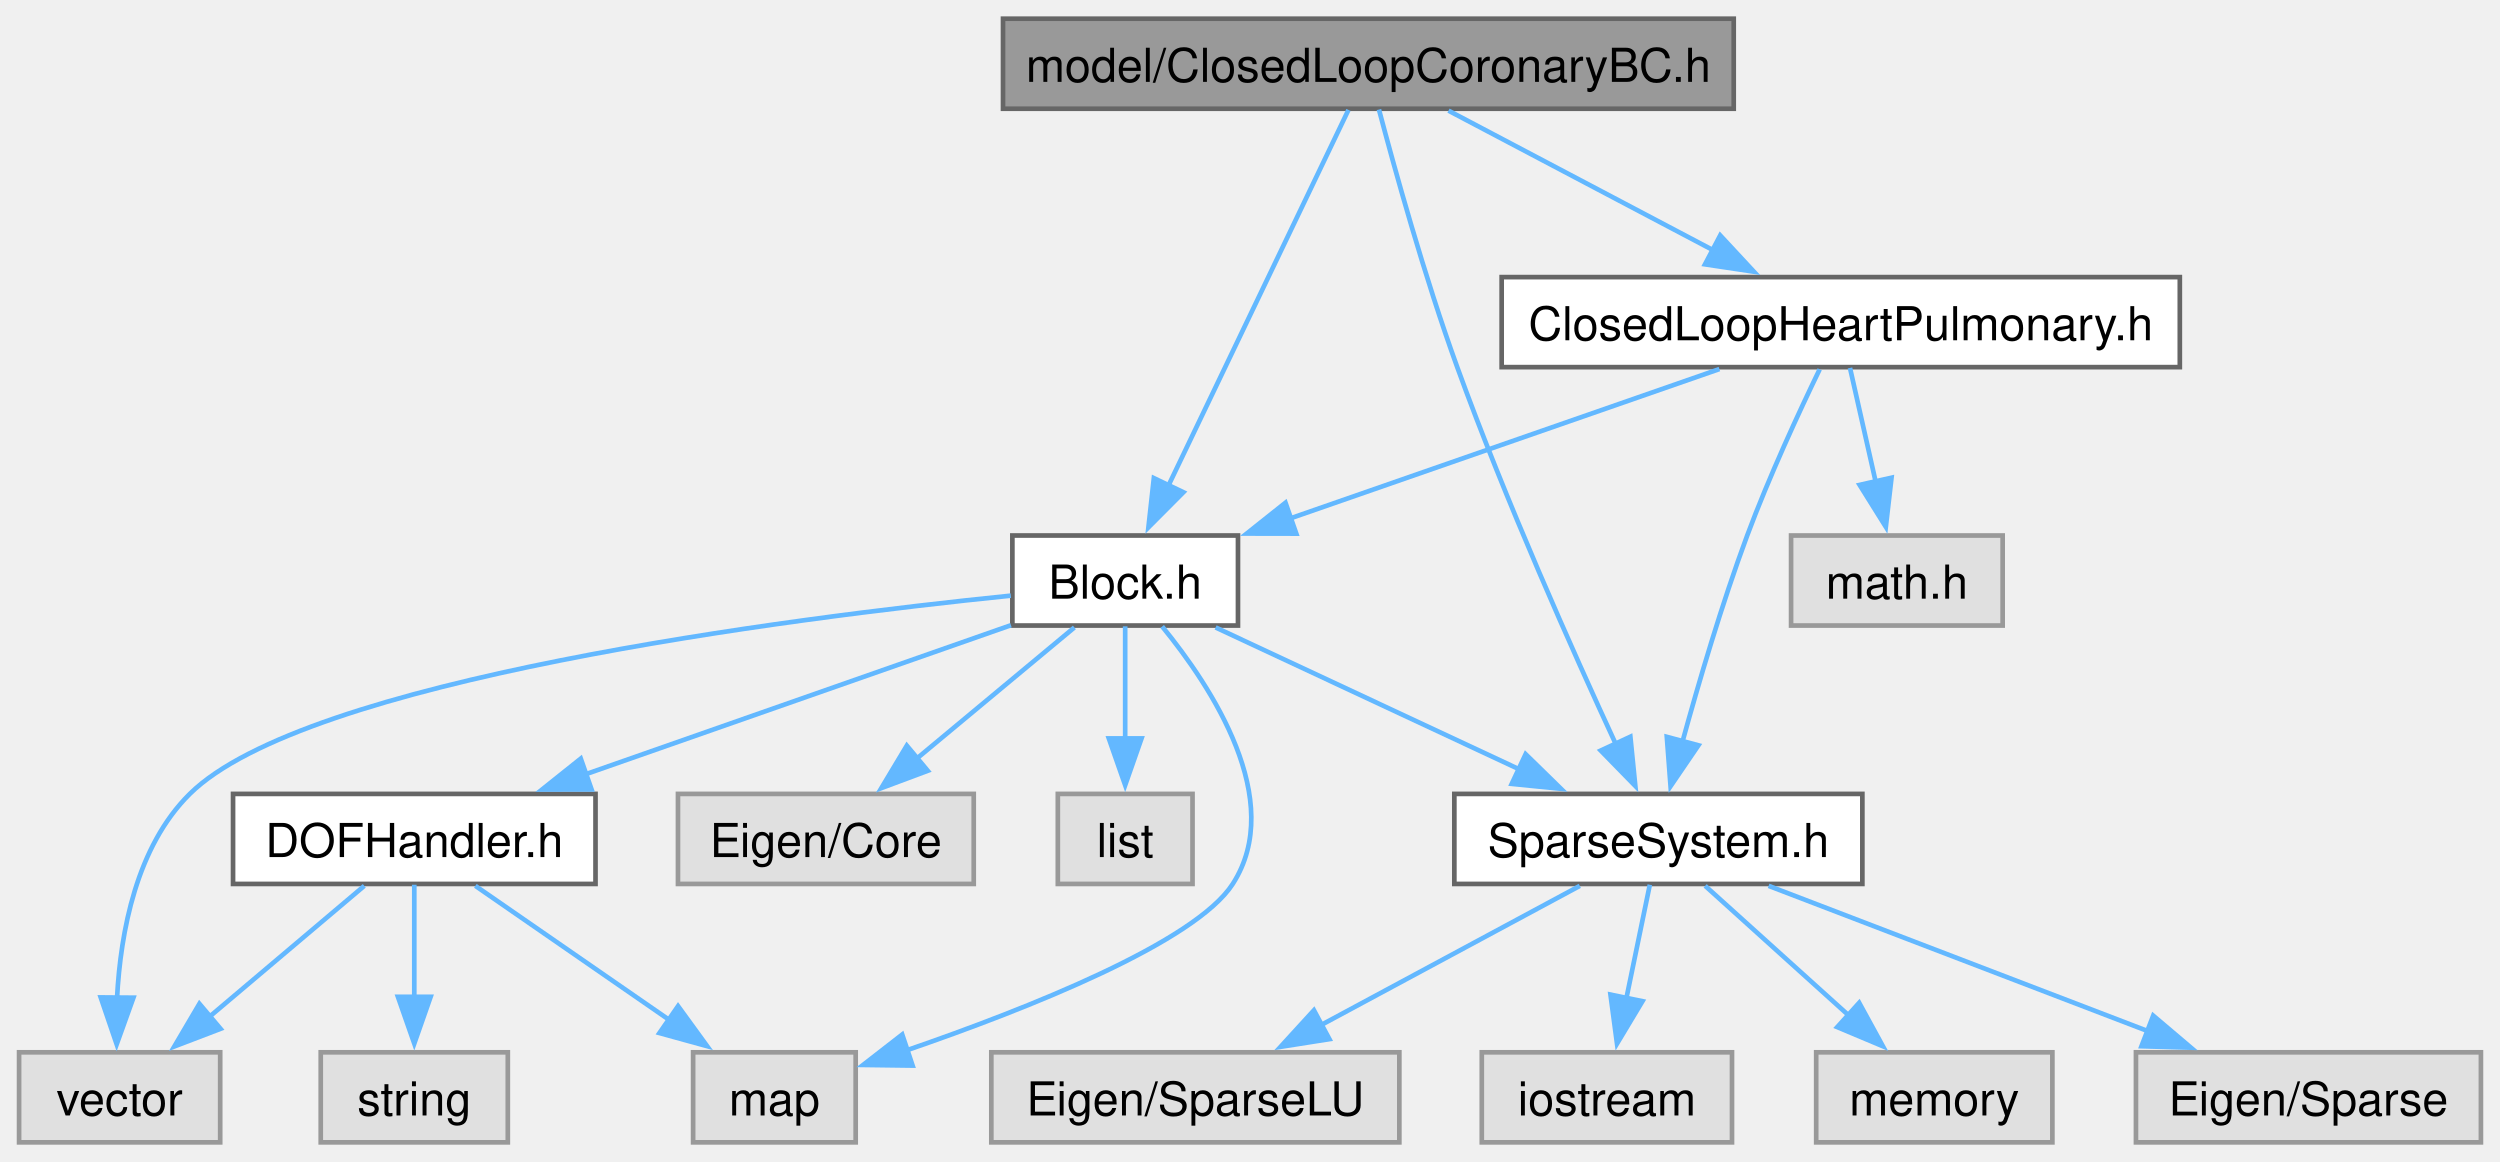
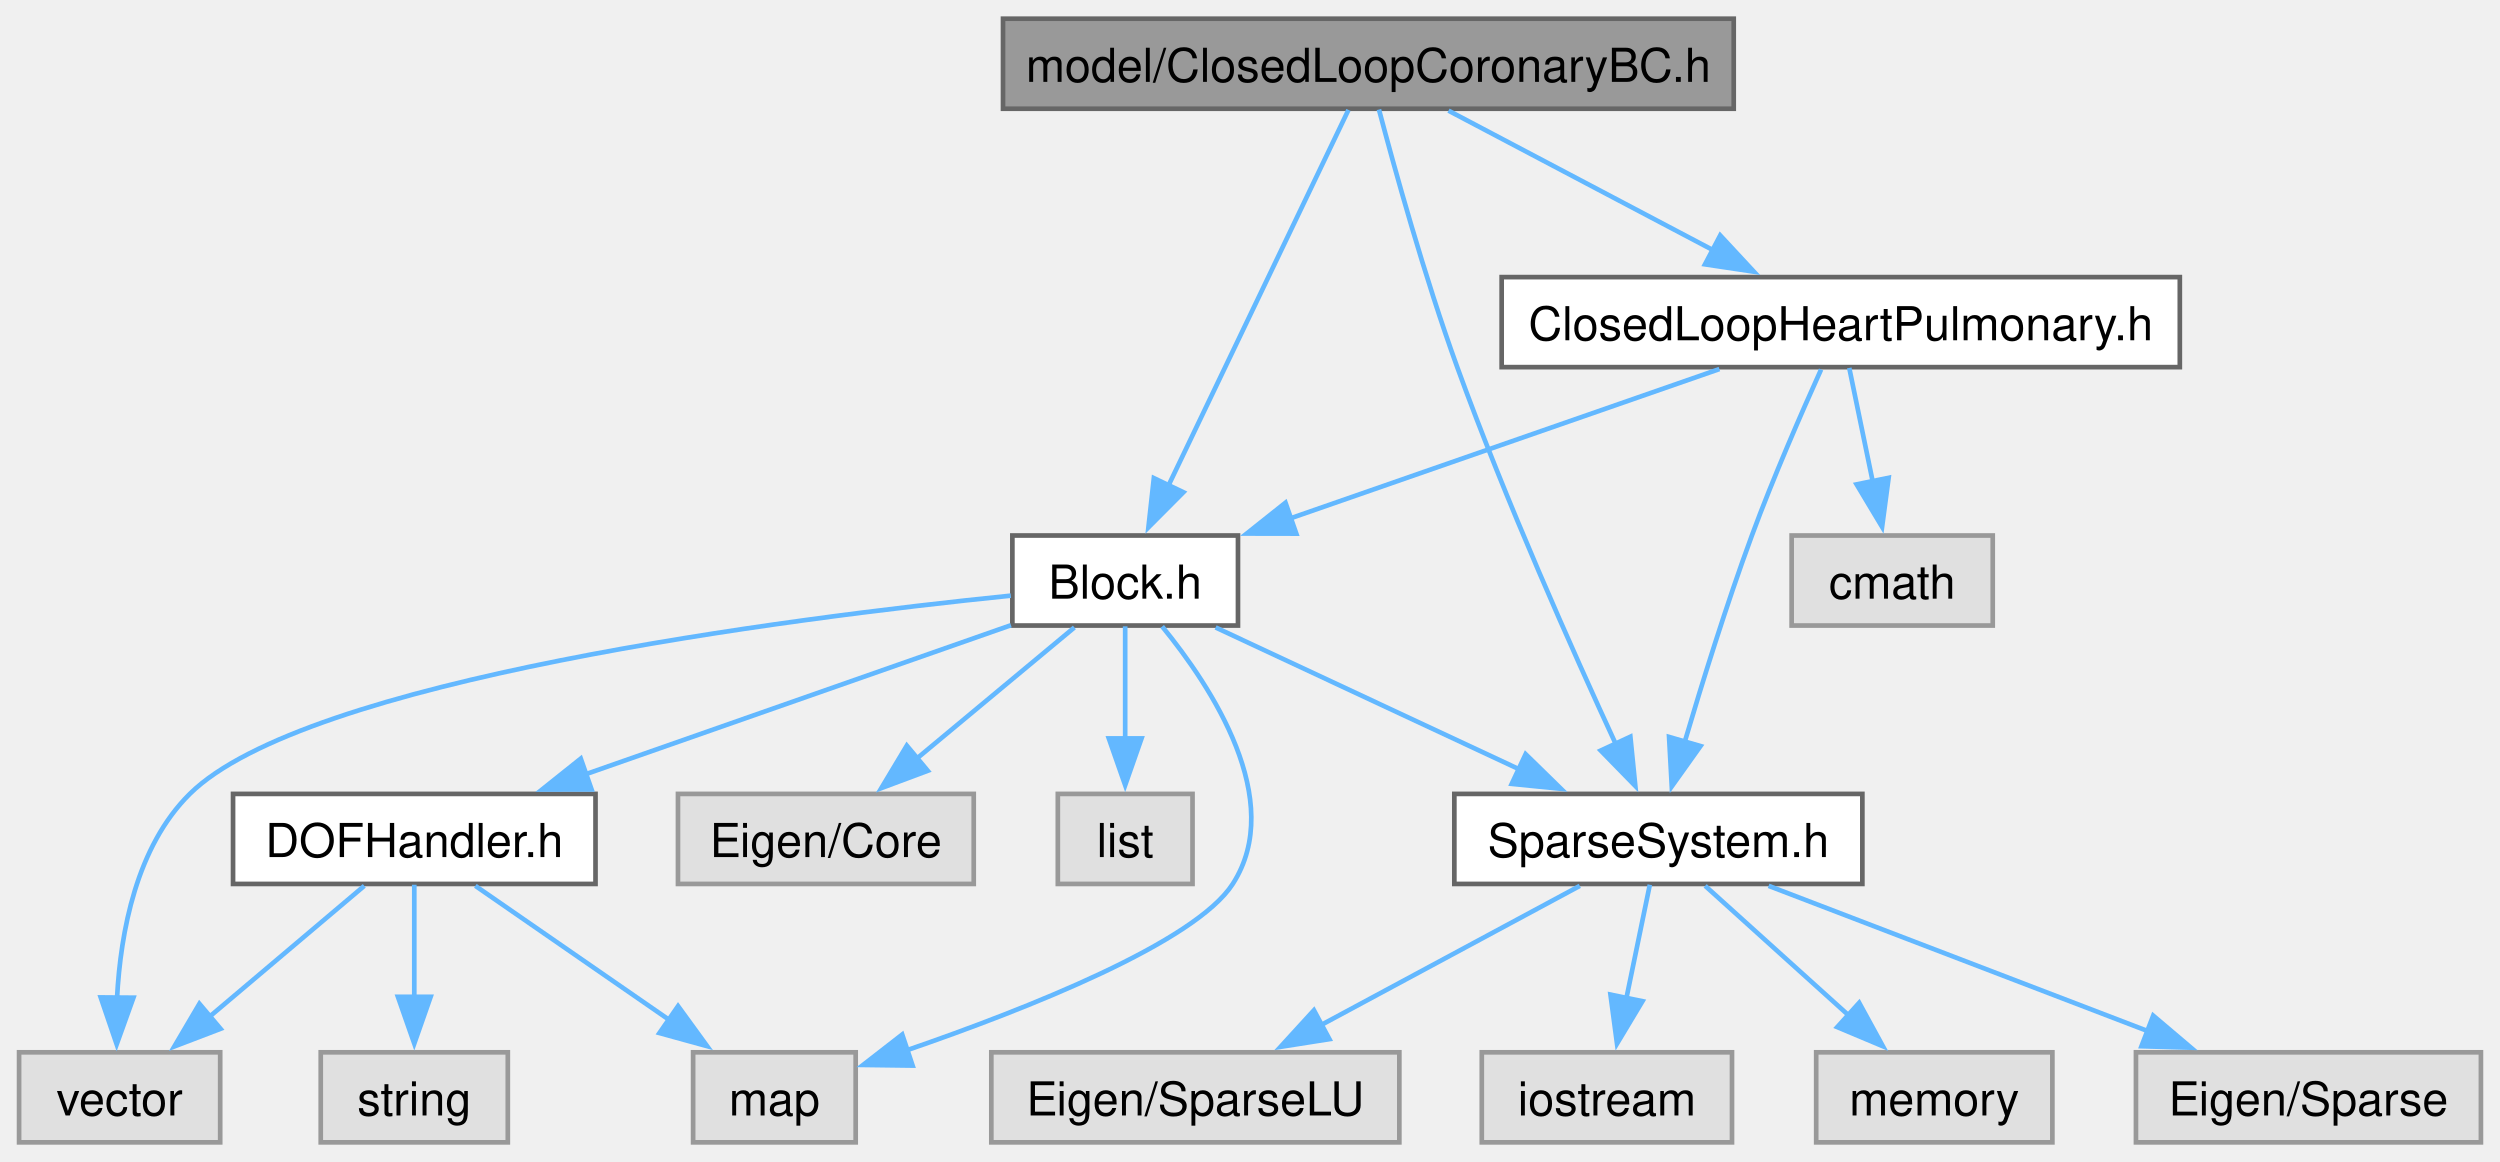
<svg xmlns="http://www.w3.org/2000/svg" xmlns:xlink="http://www.w3.org/1999/xlink" width="534pt" height="248pt" viewBox="0.00 0.00 534.38 248.25">
  <g id="graph0" class="graph" transform="scale(1 1) rotate(0) translate(4 244.25)">
    <g id="Node000001" class="node">
      <g id="a_Node000001">
        <a xlink:title="model::ClosedLoopCoronaryBC source file">
          <polygon fill="#999999" stroke="#666666" points="366.62,-240.25 210.38,-240.25 210.38,-221 366.62,-221 366.62,-240.25" />
          <text text-anchor="middle" x="288.5" y="-226.75" font-family="Helvetica,sans-Serif" font-size="10.00">model/ClosedLoopCoronaryBC.h</text>
        </a>
      </g>
    </g>
    <g id="Node000002" class="node">
      <g id="a_Node000002">
        <a xlink:href="_block_8h.html" target="_top" xlink:title="model::Block source file">
          <polygon fill="white" stroke="#666666" points="260.62,-129.75 212.38,-129.75 212.38,-110.5 260.62,-110.5 260.62,-129.75" />
          <text text-anchor="middle" x="236.5" y="-116.25" font-family="Helvetica,sans-Serif" font-size="10.00">Block.h</text>
        </a>
      </g>
    </g>
    <g id="edge1_Node000001_Node000002" class="edge">
      <g id="a_edge1_Node000001_Node000002">
        <a xlink:title=" ">
          <path fill="none" stroke="#63b8ff" d="M284.24,-220.75C275.86,-203.26 257.06,-164.02 245.71,-140.34" />
          <polygon fill="#63b8ff" stroke="#63b8ff" points="248.95,-139 241.47,-131.49 242.63,-142.02 248.95,-139" />
        </a>
      </g>
    </g>
    <g id="Node000009" class="node">
      <g id="a_Node000009">
        <a xlink:href="_sparse_system_8h.html" target="_top" xlink:title="SparseSystem source file.">
          <polygon fill="white" stroke="#666666" points="394.12,-74.5 306.88,-74.5 306.88,-55.25 394.12,-55.25 394.12,-74.5" />
          <text text-anchor="middle" x="350.5" y="-61" font-family="Helvetica,sans-Serif" font-size="10.00">SparseSystem.h</text>
        </a>
      </g>
    </g>
    <g id="edge19_Node000001_Node000009" class="edge">
      <g id="a_edge19_Node000001_Node000009">
        <a xlink:title=" ">
          <path fill="none" stroke="#63b8ff" d="M290.76,-220.84C294.04,-208.43 300.48,-185.11 307.5,-165.75 317.88,-137.12 332.26,-104.91 341.47,-85" />
          <polygon fill="#63b8ff" stroke="#63b8ff" points="344.52,-86.73 345.58,-76.19 338.18,-83.77 344.52,-86.73" />
        </a>
      </g>
    </g>
    <g id="Node000014" class="node">
      <g id="a_Node000014">
        <a xlink:href="_closed_loop_heart_pulmonary_8h.html" target="_top" xlink:title="model::ClosedLoopHeartPulmonary source file">
          <polygon fill="white" stroke="#666666" points="462,-185 317,-185 317,-165.75 462,-165.75 462,-185" />
          <text text-anchor="middle" x="389.5" y="-171.5" font-family="Helvetica,sans-Serif" font-size="10.00">ClosedLoopHeartPulmonary.h</text>
        </a>
      </g>
    </g>
    <g id="edge15_Node000001_Node000014" class="edge">
      <g id="a_edge15_Node000001_Node000014">
        <a xlink:title=" ">
          <path fill="none" stroke="#63b8ff" d="M305.63,-220.59C321.16,-212.41 344.3,-200.21 362.34,-190.69" />
          <polygon fill="#63b8ff" stroke="#63b8ff" points="363.73,-193.92 370.94,-186.16 360.47,-187.73 363.73,-193.92" />
        </a>
      </g>
    </g>
    <g id="Node000003" class="node">
      <g id="a_Node000003">
        <a xlink:title=" ">
          <polygon fill="#e0e0e0" stroke="#999999" points="204.12,-74.5 140.88,-74.5 140.88,-55.25 204.12,-55.25 204.12,-74.5" />
          <text text-anchor="middle" x="172.5" y="-61" font-family="Helvetica,sans-Serif" font-size="10.00">Eigen/Core</text>
        </a>
      </g>
    </g>
    <g id="edge2_Node000002_Node000003" class="edge">
      <g id="a_edge2_Node000002_Node000003">
        <a xlink:title=" ">
          <path fill="none" stroke="#63b8ff" d="M225.64,-110.09C216.39,-102.4 202.88,-91.15 191.79,-81.93" />
          <polygon fill="#63b8ff" stroke="#63b8ff" points="194.29,-79.45 184.36,-75.74 189.81,-84.83 194.29,-79.45" />
        </a>
      </g>
    </g>
    <g id="Node000004" class="node">
      <g id="a_Node000004">
        <a xlink:title=" ">
          <polygon fill="#e0e0e0" stroke="#999999" points="250.9,-74.5 222.1,-74.5 222.1,-55.25 250.9,-55.25 250.9,-74.5" />
          <text text-anchor="middle" x="236.5" y="-61" font-family="Helvetica,sans-Serif" font-size="10.00">list</text>
        </a>
      </g>
    </g>
    <g id="edge3_Node000002_Node000004" class="edge">
      <g id="a_edge3_Node000002_Node000004">
        <a xlink:title=" ">
          <path fill="none" stroke="#63b8ff" d="M236.5,-110.33C236.5,-103.82 236.5,-94.67 236.5,-86.37" />
          <polygon fill="#63b8ff" stroke="#63b8ff" points="240,-86.37 236.5,-76.37 233,-86.37 240,-86.37" />
        </a>
      </g>
    </g>
    <g id="Node000005" class="node">
      <g id="a_Node000005">
        <a xlink:title=" ">
          <polygon fill="#e0e0e0" stroke="#999999" points="178.88,-19.25 144.12,-19.25 144.12,0 178.88,0 178.88,-19.25" />
          <text text-anchor="middle" x="161.5" y="-5.75" font-family="Helvetica,sans-Serif" font-size="10.00">map</text>
        </a>
      </g>
    </g>
    <g id="edge4_Node000002_Node000005" class="edge">
      <g id="a_edge4_Node000002_Node000005">
        <a xlink:title=" ">
          <path fill="none" stroke="#63b8ff" d="M244.41,-110.3C254.95,-97.42 270.98,-73.09 259.5,-55.25 251.48,-42.79 215.81,-28.65 189.81,-19.69" />
          <polygon fill="#63b8ff" stroke="#63b8ff" points="191.05,-16.41 180.46,-16.55 188.83,-23.05 191.05,-16.41" />
        </a>
      </g>
    </g>
    <g id="Node000006" class="node">
      <g id="a_Node000006">
        <a xlink:title=" ">
          <polygon fill="#e0e0e0" stroke="#999999" points="43,-19.25 0,-19.25 0,0 43,0 43,-19.25" />
          <text text-anchor="middle" x="21.5" y="-5.75" font-family="Helvetica,sans-Serif" font-size="10.00">vector</text>
        </a>
      </g>
    </g>
    <g id="edge5_Node000002_Node000006" class="edge">
      <g id="a_edge5_Node000002_Node000006">
        <a xlink:title=" ">
          <path fill="none" stroke="#63b8ff" d="M212.05,-116.89C164.3,-112.02 61.16,-98.89 36.5,-74.5 25.09,-63.22 21.7,-45.01 20.95,-30.91" />
          <polygon fill="#63b8ff" stroke="#63b8ff" points="24.45,-30.93 20.87,-20.96 17.45,-30.99 24.45,-30.93" />
        </a>
      </g>
    </g>
    <g id="Node000007" class="node">
      <g id="a_Node000007">
        <a xlink:href="_d_o_f_handler_8h.html" target="_top" xlink:title="model::DOFHandler source file">
          <polygon fill="white" stroke="#666666" points="123.25,-74.5 45.75,-74.5 45.75,-55.25 123.25,-55.25 123.25,-74.5" />
          <text text-anchor="middle" x="84.5" y="-61" font-family="Helvetica,sans-Serif" font-size="10.00">DOFHandler.h</text>
        </a>
      </g>
    </g>
    <g id="edge6_Node000002_Node000007" class="edge">
      <g id="a_edge6_Node000002_Node000007">
        <a xlink:title=" ">
          <path fill="none" stroke="#63b8ff" d="M212.08,-110.57C187.48,-101.95 149.24,-88.55 121.03,-78.67" />
          <polygon fill="#63b8ff" stroke="#63b8ff" points="122.41,-75.45 111.82,-75.44 120.1,-82.05 122.41,-75.45" />
        </a>
      </g>
    </g>
    <g id="edge10_Node000002_Node000009" class="edge">
      <g id="a_edge10_Node000002_Node000009">
        <a xlink:title=" ">
          <path fill="none" stroke="#63b8ff" d="M255.84,-110.09C273.61,-101.79 300.22,-89.36 320.7,-79.79" />
          <polygon fill="#63b8ff" stroke="#63b8ff" points="322.12,-83 329.7,-75.59 319.15,-76.65 322.12,-83" />
        </a>
      </g>
    </g>
    <g id="edge7_Node000007_Node000005" class="edge">
      <g id="a_edge7_Node000007_Node000005">
        <a xlink:title=" ">
          <path fill="none" stroke="#63b8ff" d="M97.56,-54.84C108.96,-46.96 125.73,-35.36 139.24,-26.02" />
          <polygon fill="#63b8ff" stroke="#63b8ff" points="140.9,-29.13 147.13,-20.56 136.91,-23.37 140.9,-29.13" />
        </a>
      </g>
    </g>
    <g id="edge9_Node000007_Node000006" class="edge">
      <g id="a_edge9_Node000007_Node000006">
        <a xlink:title=" ">
          <path fill="none" stroke="#63b8ff" d="M73.81,-54.84C64.8,-47.22 51.67,-36.12 40.82,-26.95" />
          <polygon fill="#63b8ff" stroke="#63b8ff" points="43.08,-24.28 33.19,-20.5 38.56,-29.63 43.08,-24.28" />
        </a>
      </g>
    </g>
    <g id="Node000008" class="node">
      <g id="a_Node000008">
        <a xlink:title=" ">
          <polygon fill="#e0e0e0" stroke="#999999" points="104.5,-19.25 64.5,-19.25 64.5,0 104.5,0 104.5,-19.25" />
          <text text-anchor="middle" x="84.5" y="-5.75" font-family="Helvetica,sans-Serif" font-size="10.00">string</text>
        </a>
      </g>
    </g>
    <g id="edge8_Node000007_Node000008" class="edge">
      <g id="a_edge8_Node000007_Node000008">
        <a xlink:title=" ">
          <path fill="none" stroke="#63b8ff" d="M84.5,-55.08C84.5,-48.57 84.5,-39.42 84.5,-31.12" />
          <polygon fill="#63b8ff" stroke="#63b8ff" points="88,-31.12 84.5,-21.12 81,-31.12 88,-31.12" />
        </a>
      </g>
    </g>
    <g id="Node000010" class="node">
      <g id="a_Node000010">
        <a xlink:title=" ">
          <polygon fill="#e0e0e0" stroke="#999999" points="526.38,-19.25 452.62,-19.25 452.62,0 526.38,0 526.38,-19.25" />
          <text text-anchor="middle" x="489.5" y="-5.75" font-family="Helvetica,sans-Serif" font-size="10.00">Eigen/Sparse</text>
        </a>
      </g>
    </g>
    <g id="edge11_Node000009_Node000010" class="edge">
      <g id="a_edge11_Node000009_Node000010">
        <a xlink:title=" ">
          <path fill="none" stroke="#63b8ff" d="M374.08,-54.84C396.34,-46.31 429.99,-33.42 455.22,-23.76" />
          <polygon fill="#63b8ff" stroke="#63b8ff" points="456.31,-27.09 464.39,-20.24 453.8,-20.55 456.31,-27.09" />
        </a>
      </g>
    </g>
    <g id="Node000011" class="node">
      <g id="a_Node000011">
        <a xlink:title=" ">
          <polygon fill="#e0e0e0" stroke="#999999" points="295.12,-19.25 207.88,-19.25 207.88,0 295.12,0 295.12,-19.25" />
          <text text-anchor="middle" x="251.5" y="-5.75" font-family="Helvetica,sans-Serif" font-size="10.00">Eigen/SparseLU</text>
        </a>
      </g>
    </g>
    <g id="edge12_Node000009_Node000011" class="edge">
      <g id="a_edge12_Node000009_Node000011">
        <a xlink:title=" ">
          <path fill="none" stroke="#63b8ff" d="M333.71,-54.84C318.49,-46.66 295.8,-34.46 278.12,-24.94" />
          <polygon fill="#63b8ff" stroke="#63b8ff" points="280.17,-22.07 269.71,-20.42 276.86,-28.24 280.17,-22.07" />
        </a>
      </g>
    </g>
    <g id="Node000012" class="node">
      <g id="a_Node000012">
        <a xlink:title=" ">
          <polygon fill="#e0e0e0" stroke="#999999" points="366.25,-19.25 312.75,-19.25 312.75,0 366.25,0 366.25,-19.25" />
          <text text-anchor="middle" x="339.5" y="-5.75" font-family="Helvetica,sans-Serif" font-size="10.00">iostream</text>
        </a>
      </g>
    </g>
    <g id="edge13_Node000009_Node000012" class="edge">
      <g id="a_edge13_Node000009_Node000012">
        <a xlink:title=" ">
          <path fill="none" stroke="#63b8ff" d="M348.68,-55.08C347.32,-48.49 345.4,-39.21 343.67,-30.82" />
          <polygon fill="#63b8ff" stroke="#63b8ff" points="347.11,-30.18 341.66,-21.09 340.26,-31.59 347.11,-30.18" />
        </a>
      </g>
    </g>
    <g id="Node000013" class="node">
      <g id="a_Node000013">
        <a xlink:title=" ">
          <polygon fill="#e0e0e0" stroke="#999999" points="434.75,-19.25 384.25,-19.25 384.25,0 434.75,0 434.75,-19.25" />
          <text text-anchor="middle" x="409.5" y="-5.75" font-family="Helvetica,sans-Serif" font-size="10.00">memory</text>
        </a>
      </g>
    </g>
    <g id="edge14_Node000009_Node000013" class="edge">
      <g id="a_edge14_Node000009_Node000013">
        <a xlink:title=" ">
          <path fill="none" stroke="#63b8ff" d="M360.51,-54.84C368.87,-47.3 381,-36.35 391.1,-27.23" />
          <polygon fill="#63b8ff" stroke="#63b8ff" points="393.44,-29.84 398.52,-20.54 388.75,-24.64 393.44,-29.84" />
        </a>
      </g>
    </g>
    <g id="edge16_Node000014_Node000002" class="edge">
      <g id="a_edge16_Node000014_Node000002">
        <a xlink:title=" ">
          <path fill="none" stroke="#63b8ff" d="M363.55,-165.34C338.26,-156.54 299.63,-143.1 271.6,-133.34" />
          <polygon fill="#63b8ff" stroke="#63b8ff" points="273.09,-130.15 262.49,-130.17 270.78,-136.76 273.09,-130.15" />
        </a>
      </g>
    </g>
    <g id="edge17_Node000014_Node000009" class="edge">
      <g id="a_edge17_Node000014_Node000009">
        <a xlink:title=" ">
-           <path fill="none" stroke="#63b8ff" d="M385,-165.29C380.69,-156.38 374.17,-142.33 369.5,-129.75 364.07,-115.12 359.09,-98.17 355.59,-85.41" />
-           <polygon fill="#63b8ff" stroke="#63b8ff" points="359.07,-84.89 353.11,-76.14 352.31,-86.7 359.07,-84.89" />
+           <path fill="none" stroke="#63b8ff" d="M385.3,-165.25C381.26,-156.31 375.1,-142.23 370.5,-129.75 365.08,-115.04 359.82,-98.1 356.06,-85.36" />
+           <polygon fill="#63b8ff" stroke="#63b8ff" points="359.52,-84.73 353.37,-76.1 352.79,-86.68 359.52,-84.73" />
        </a>
      </g>
    </g>
    <g id="Node000015" class="node">
      <g id="a_Node000015">
        <a xlink:title=" ">
-           <polygon fill="#e0e0e0" stroke="#999999" points="424.12,-129.75 378.88,-129.75 378.88,-110.5 424.12,-110.5 424.12,-129.75" />
-           <text text-anchor="middle" x="401.5" y="-116.25" font-family="Helvetica,sans-Serif" font-size="10.00">math.h</text>
+           <polygon fill="#e0e0e0" stroke="#999999" points="422,-129.75 379,-129.75 379,-110.5 422,-110.5 422,-129.75" />
+           <text text-anchor="middle" x="400.5" y="-116.25" font-family="Helvetica,sans-Serif" font-size="10.00">cmath</text>
        </a>
      </g>
    </g>
    <g id="edge18_Node000014_Node000015" class="edge">
      <g id="a_edge18_Node000014_Node000015">
        <a xlink:title=" ">
-           <path fill="none" stroke="#63b8ff" d="M391.48,-165.58C392.97,-158.99 395.06,-149.71 396.95,-141.32" />
-           <polygon fill="#63b8ff" stroke="#63b8ff" points="400.36,-142.11 399.14,-131.59 393.53,-140.57 400.36,-142.11" />
+           <path fill="none" stroke="#63b8ff" d="M391.32,-165.58C392.68,-158.99 394.6,-149.71 396.33,-141.32" />
+           <polygon fill="#63b8ff" stroke="#63b8ff" points="399.74,-142.09 398.34,-131.59 392.89,-140.68 399.74,-142.09" />
        </a>
      </g>
    </g>
  </g>
</svg>
